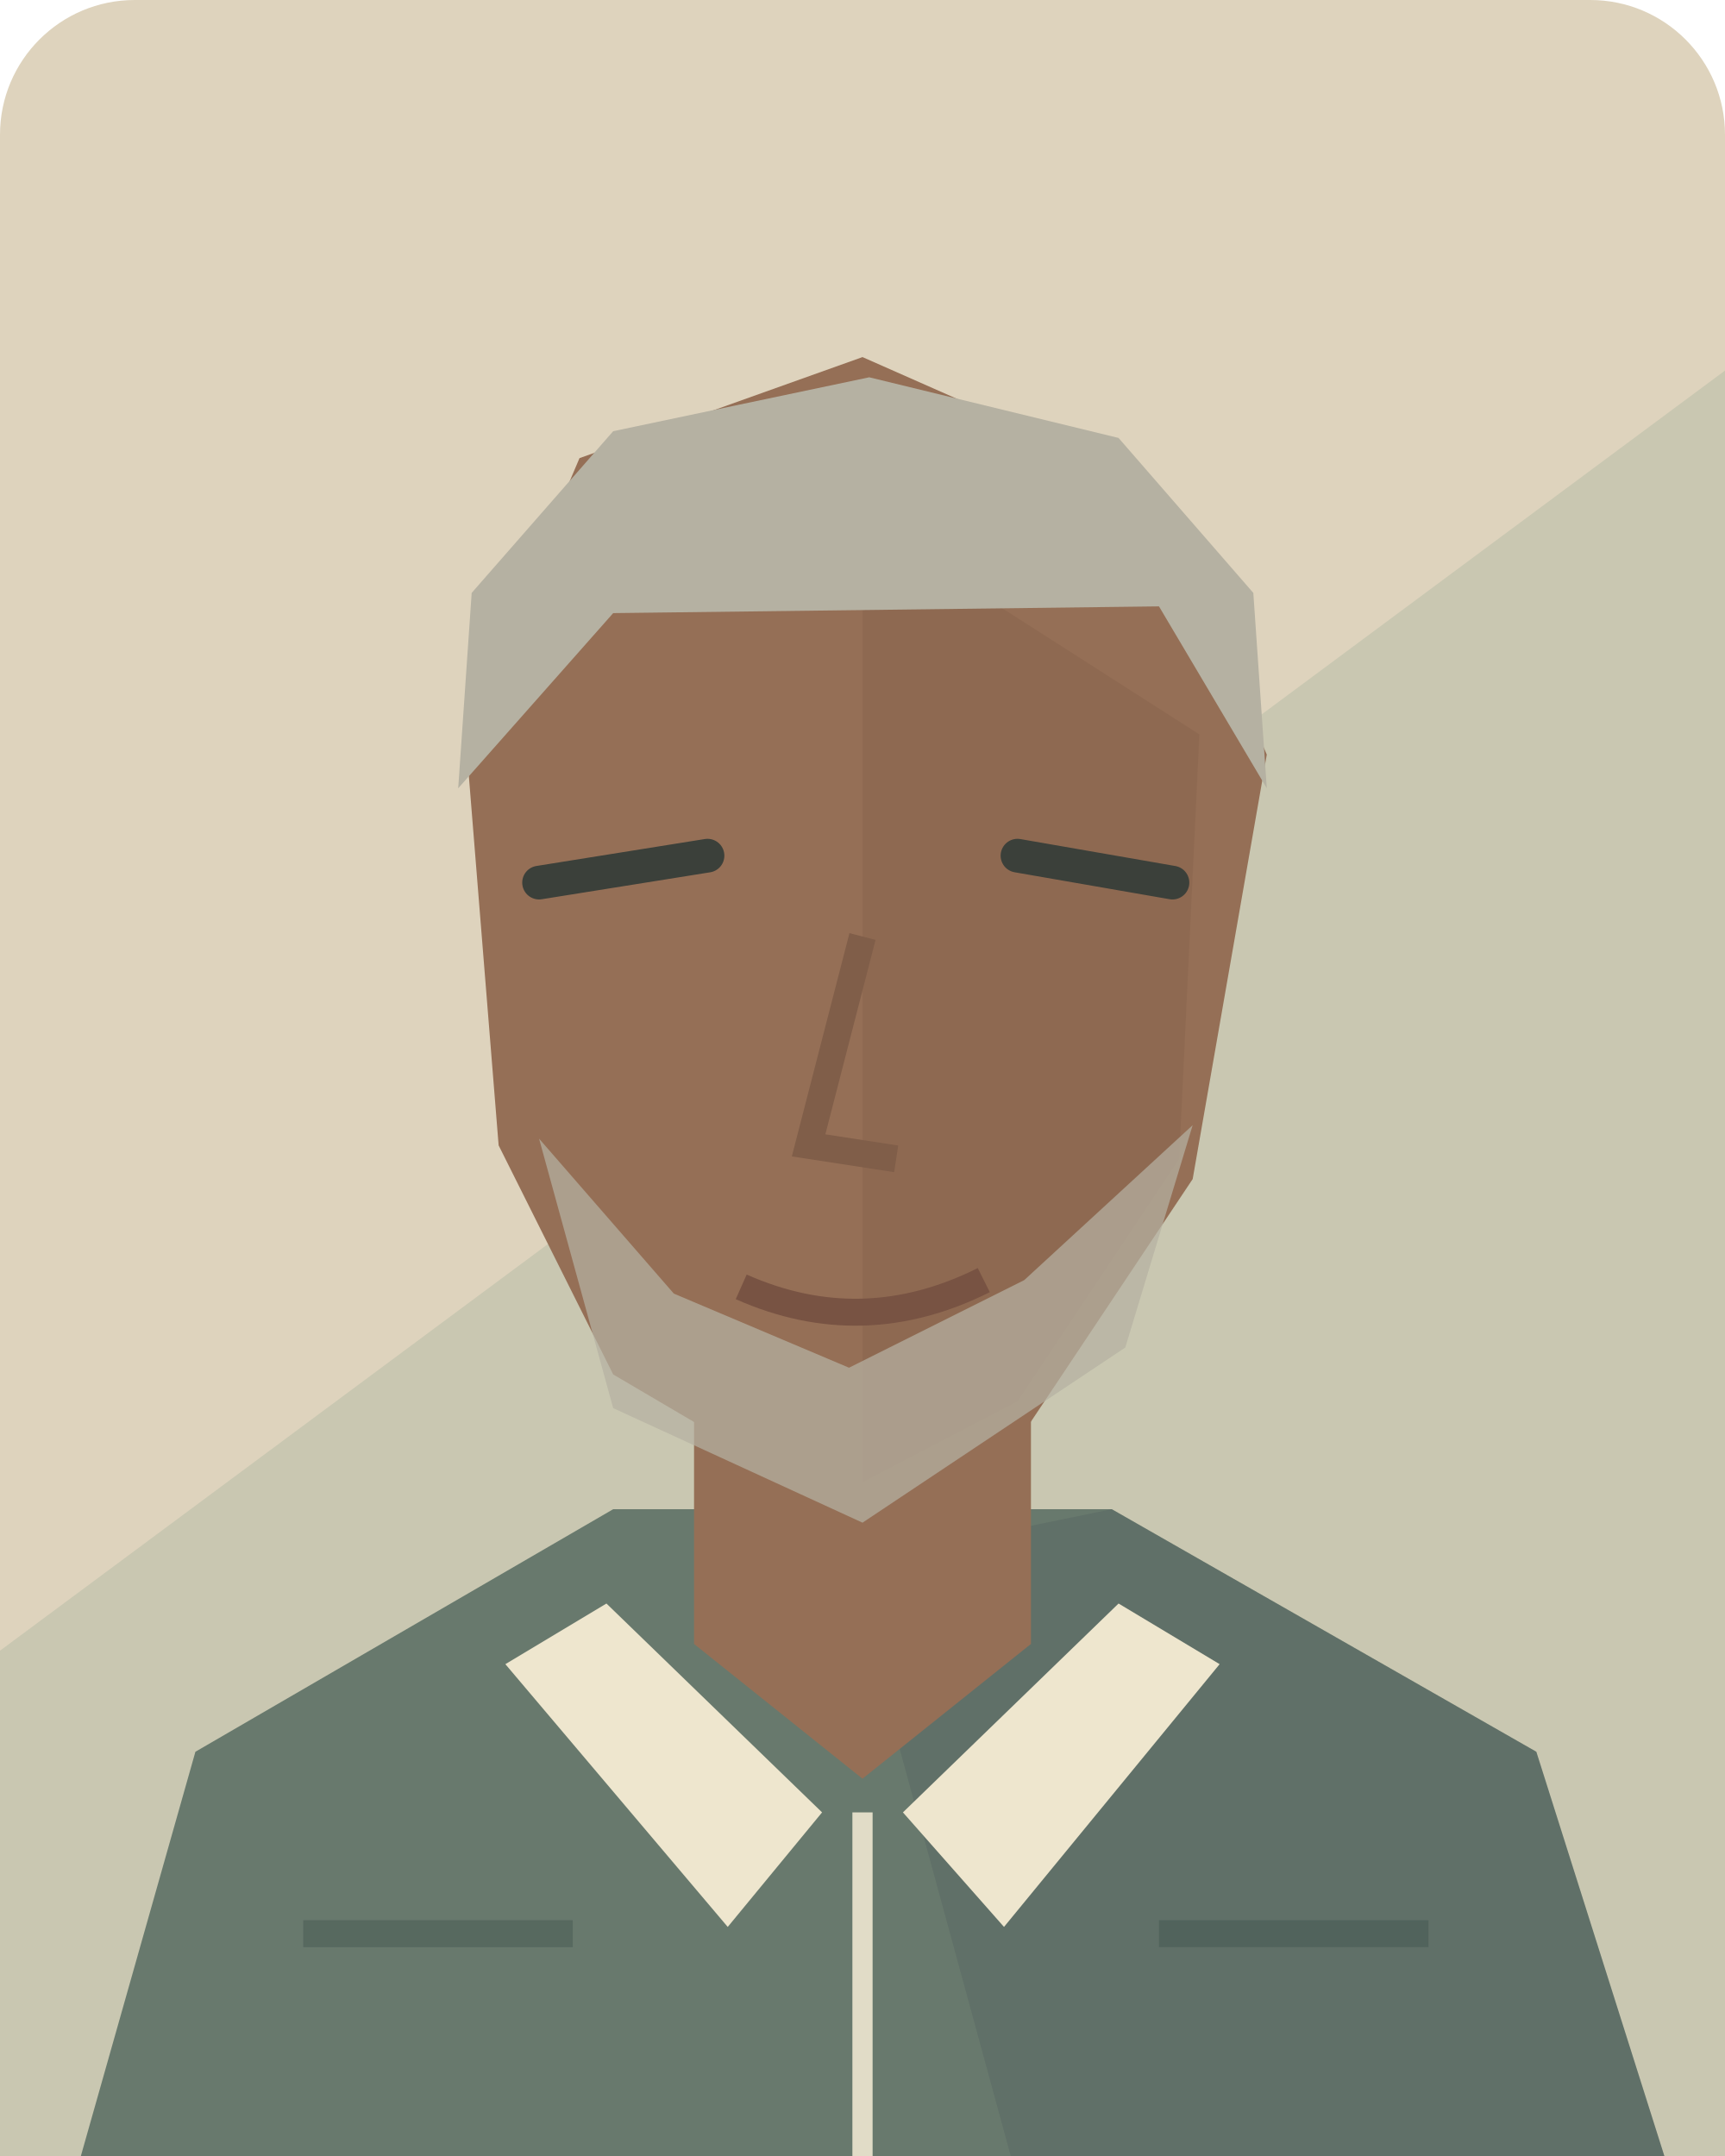
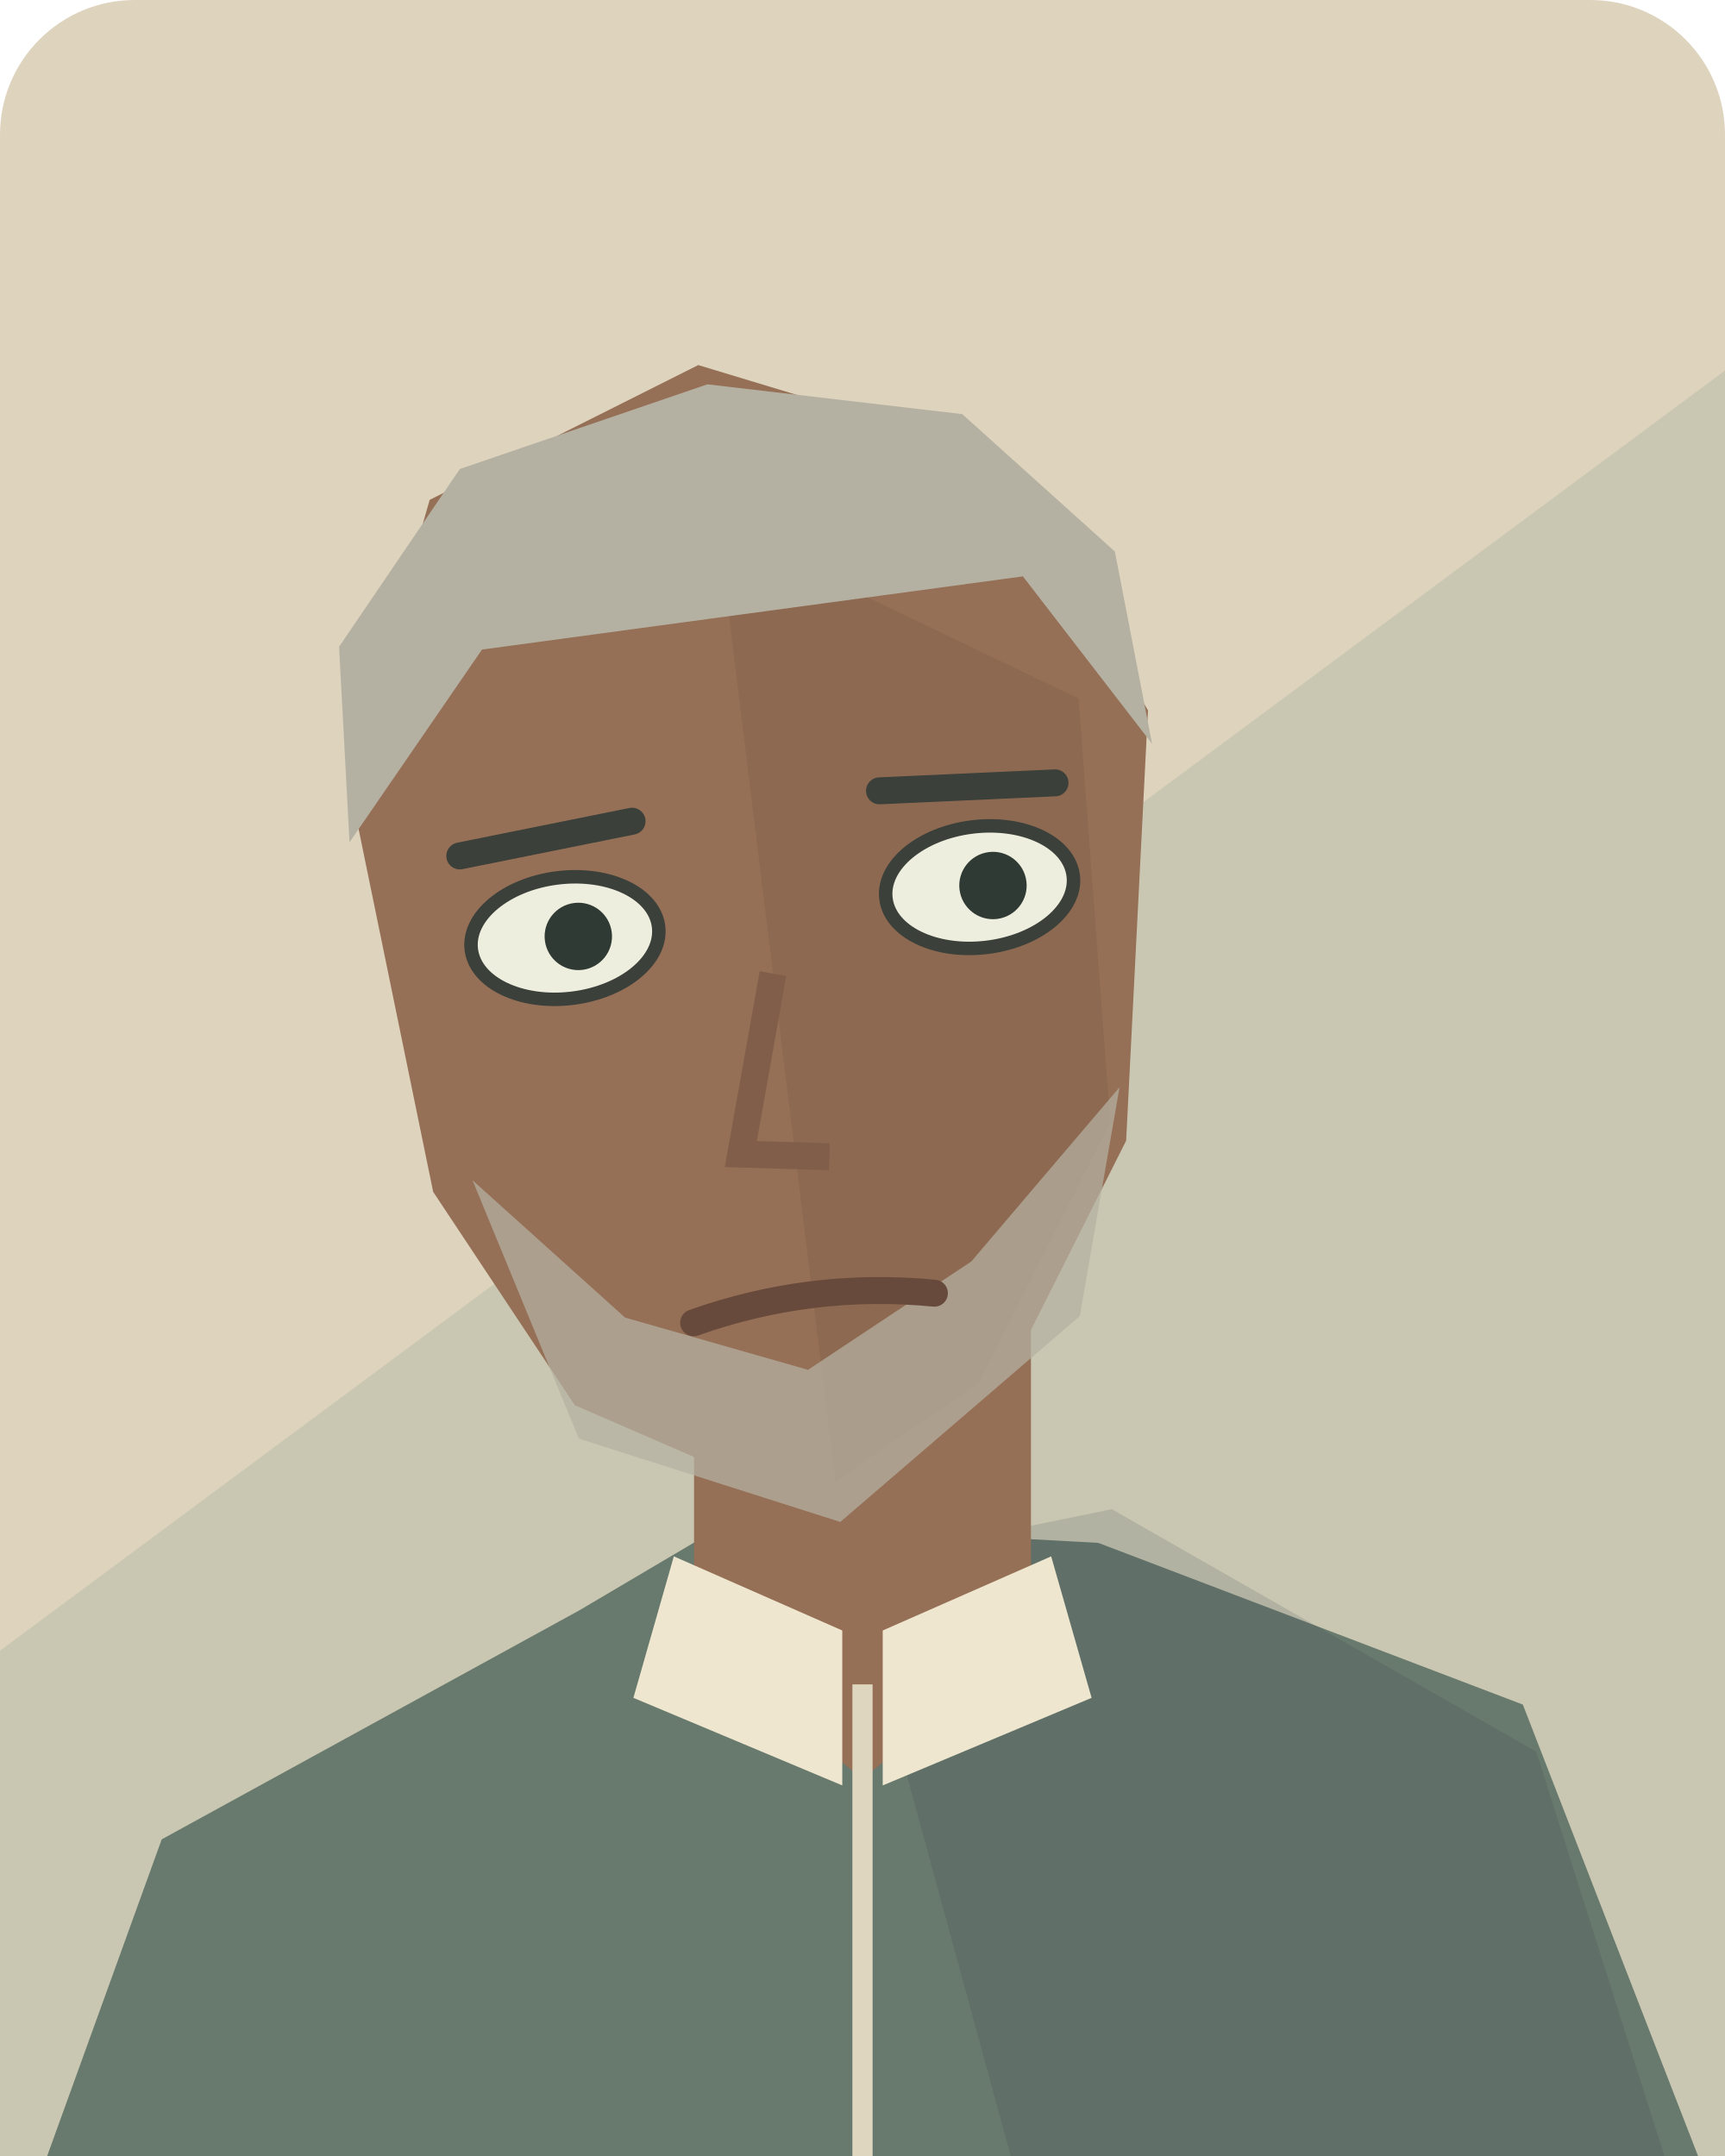
<svg xmlns="http://www.w3.org/2000/svg" width="256" height="320" viewBox="0 0 256 320">
  <rect width="256" height="320" rx="20" fill="#ded3bd" />
  <path d="M0 245L256 55V320H0Z" fill="#c9c7b1" />
-   <path d="M12 320L29 260L91 224H165L228 260L247 320Z" fill="#68796d" />
+   <path d="M7 320L24 273L86 239L108 226L163 229L226 253L252 320Z" fill="#68796d" />
  <path d="M126 232L150 320H247L228 260L165 224Z" fill="#343d4b" opacity=".16" />
  <path d="M103 182H153V244L128 264L103 244Z" fill="#956f56" />
-   <path d="M69 108L86 68L128 53L171 72L188 112L177 175L153 211L125 224L91 204L74 170Z" fill="#956f56" />
-   <path d="M128 77L178 109L175 172L151 208L128 220Z" fill="#714f3b" opacity=".18" />
-   <path d="M80 131L105 127M151 127L174 131" stroke="#3b403a" stroke-width="5" stroke-linecap="round" />
-   <path d="M128 139L120 170L133 172" fill="none" stroke="#805e49" stroke-width="4" />
-   <path d="M110 191Q128 199 146 190" fill="none" stroke="#785343" stroke-width="4" />
-   <path d="M90 238L122 269L108 286L75 247M166 238L134 269L149 286L181 247" fill="#eee6ce" />
-   <path d="M128 269V320" stroke="#e1dcc7" stroke-width="3" />
-   <path d="M45 287H85M172 287H212" stroke="#374b47" stroke-opacity=".35" stroke-width="4" />
-   <path d="M68 117L70 88L91 64L129 56L166 65L186 88L188 117L172 90L91 91Z" fill="#b5b1a2" />
-   <path d="M80 169L100 192L126 203L152 190L177 167L167 200L128 226L91 209Z" fill="#b5b1a2" opacity=".72" />
+   <path d="M100 231L125 242V265L94 252ZM156 231L131 242V265L162 252Z" fill="#eee6ce" />
+   <path d="M128 250V320" stroke="#ded6bf" stroke-width="3" />
+   <g transform="translate(-5 0) rotate(-7 128 212)">
+     <path d="M69 108L86 68L128 53L171 72L188 112L177 175L153 211L125 224L91 204L74 170Z" fill="#956f56" />
+     <path d="M128 77L178 109L175 172L151 208L128 220Z" fill="#714f3b" opacity=".18" />
+     <path d="M84 121L110 119M147 119L173 121" fill="none" stroke="#3b403a" stroke-width="4" stroke-linecap="round" />
+     <ellipse cx="98" cy="135" rx="14" ry="9" fill="#eeeede" stroke="#3b403a" stroke-width="2" />
+     <circle cx="100" cy="135" r="5" fill="#303a34" />
+     <ellipse cx="160" cy="135" rx="14" ry="9" fill="#eeeede" stroke="#3b403a" stroke-width="2" />
+     <circle cx="162" cy="135" r="5" fill="#303a34" />
+     <path d="M128 144L120 170L133 172" fill="none" stroke="#805e49" stroke-width="4" />
+     <path d="M80 169L100 192L126 203L152 190L177 167L167 200L128 226L91 209Z" fill="#b5b1a2" opacity=".72" />
+     <path d="M110 194Q128 190 146 194" fill="none" stroke="#674a3c" stroke-width="4" stroke-linecap="round" />
+     <path d="M68 117L70 88L91 64L129 56L166 65L186 88L188 117L172 90L91 91Z" fill="#b5b1a2" />
+   </g>
</svg>
